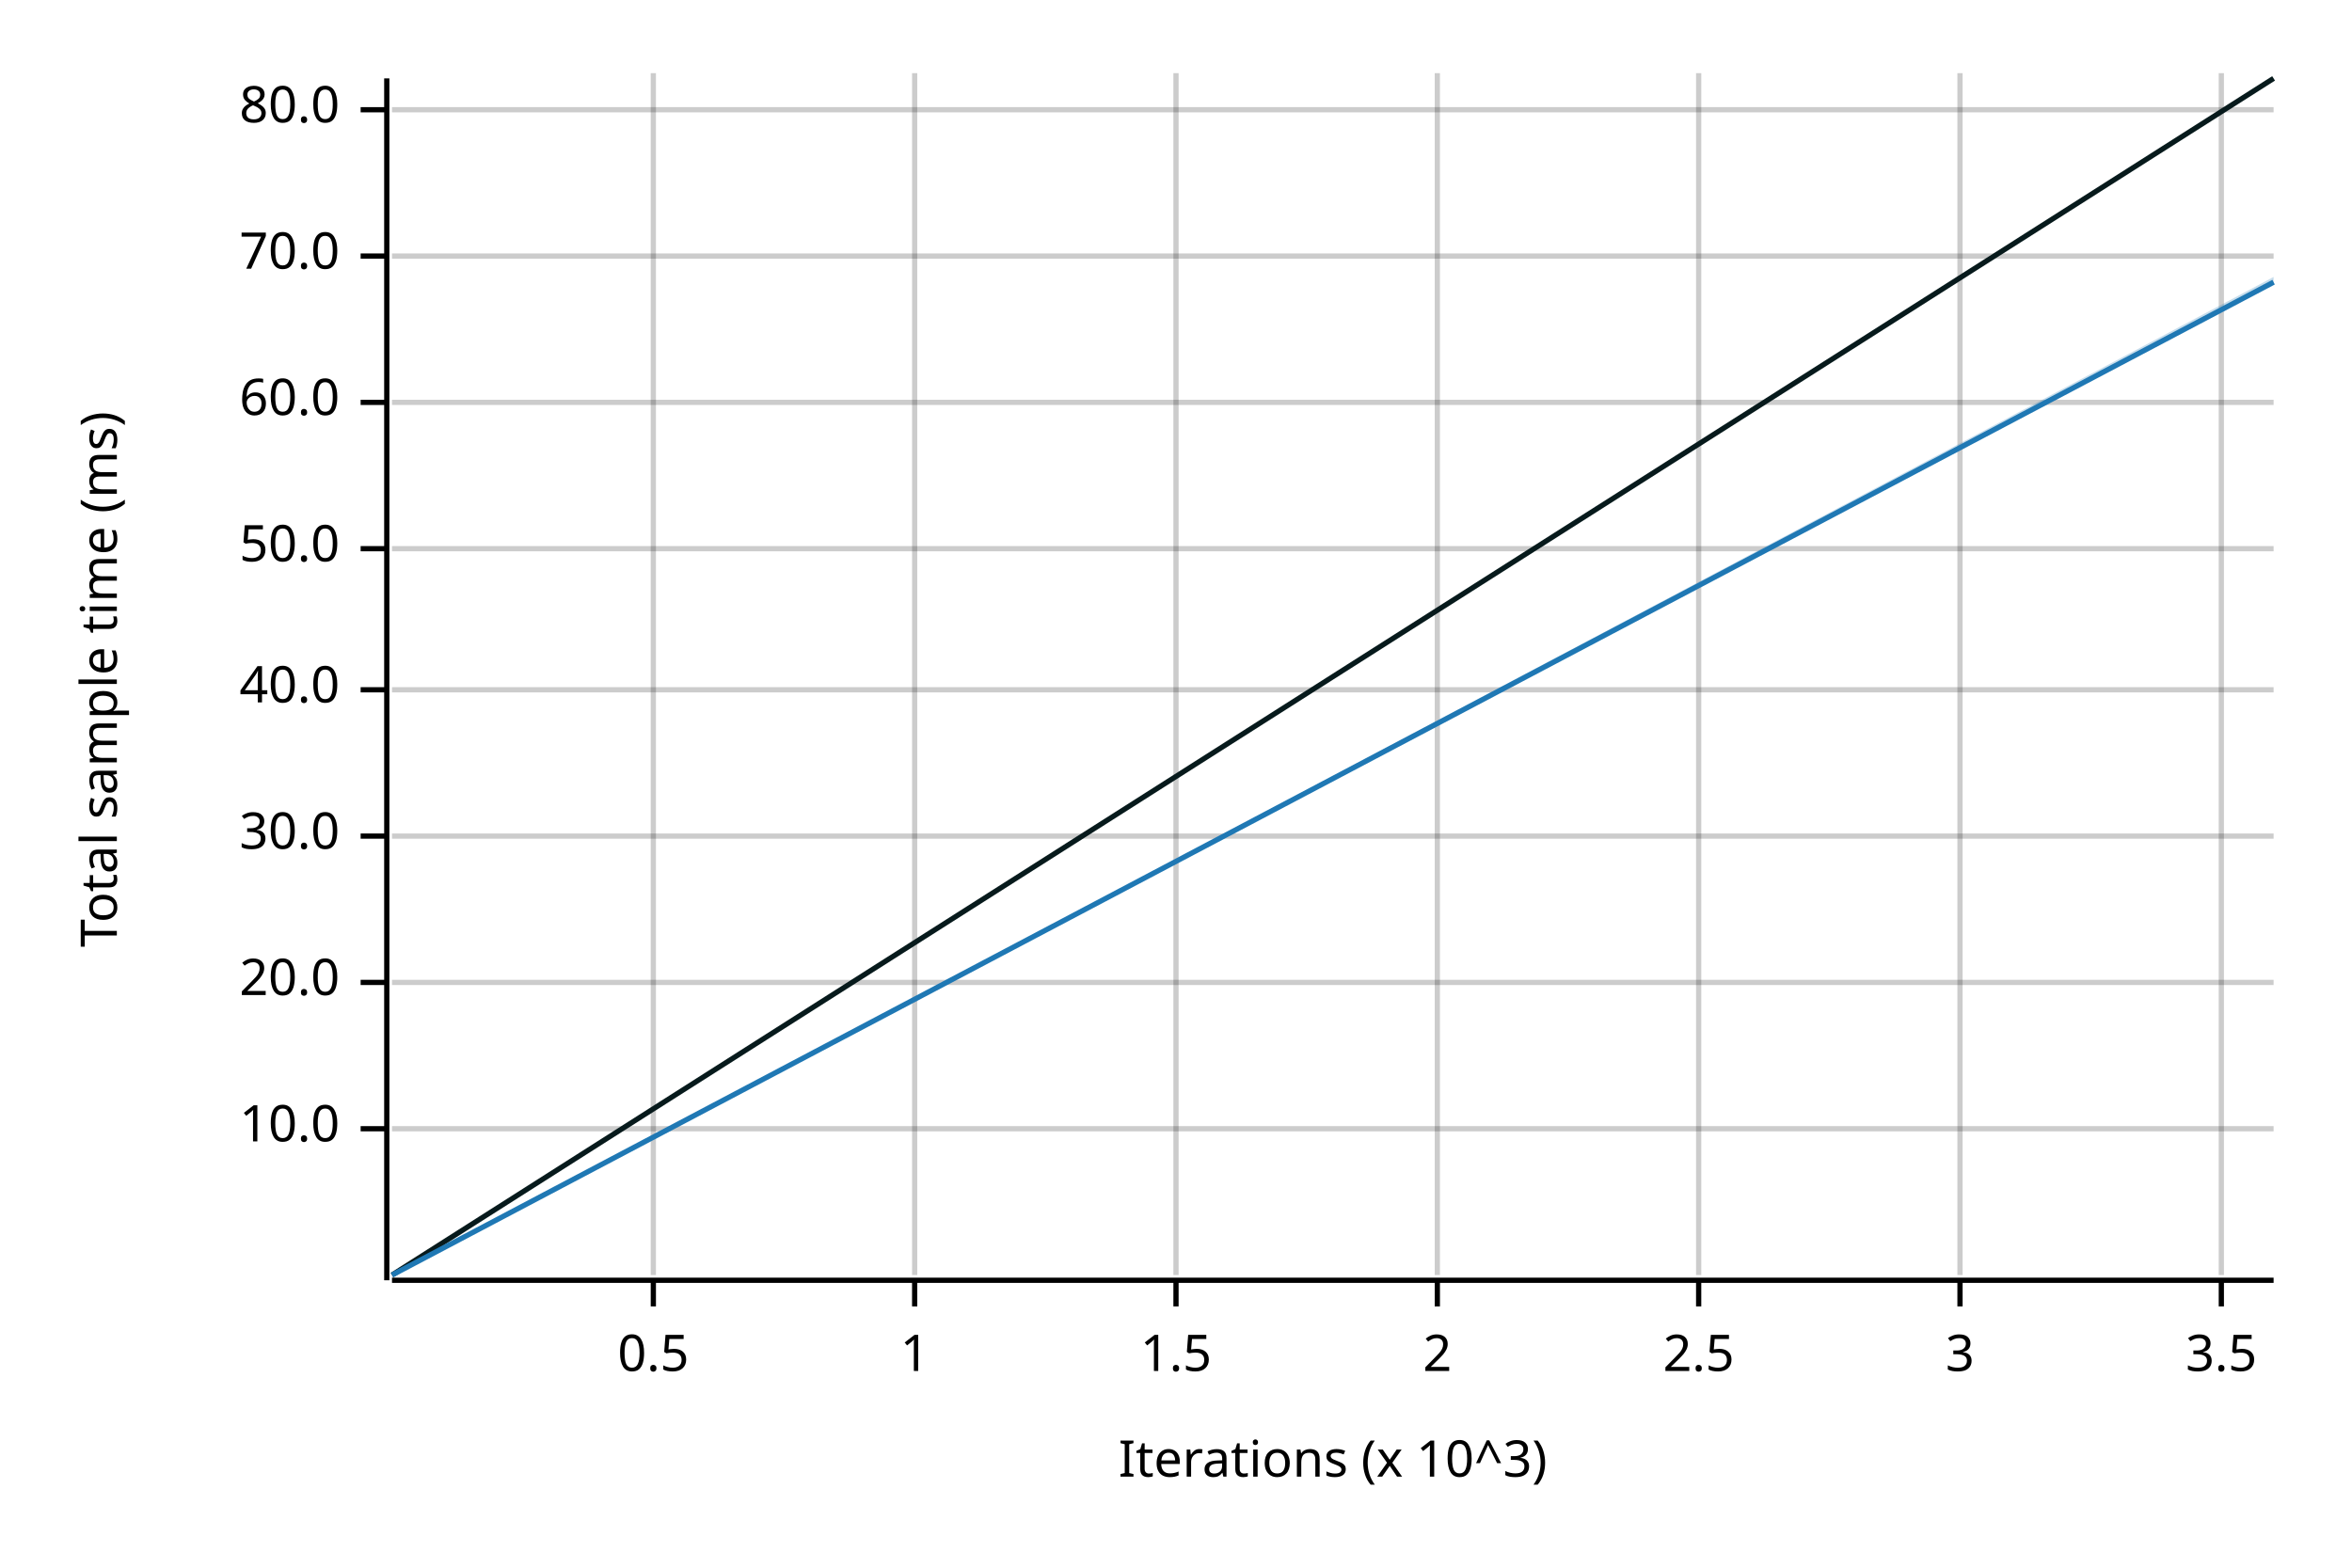
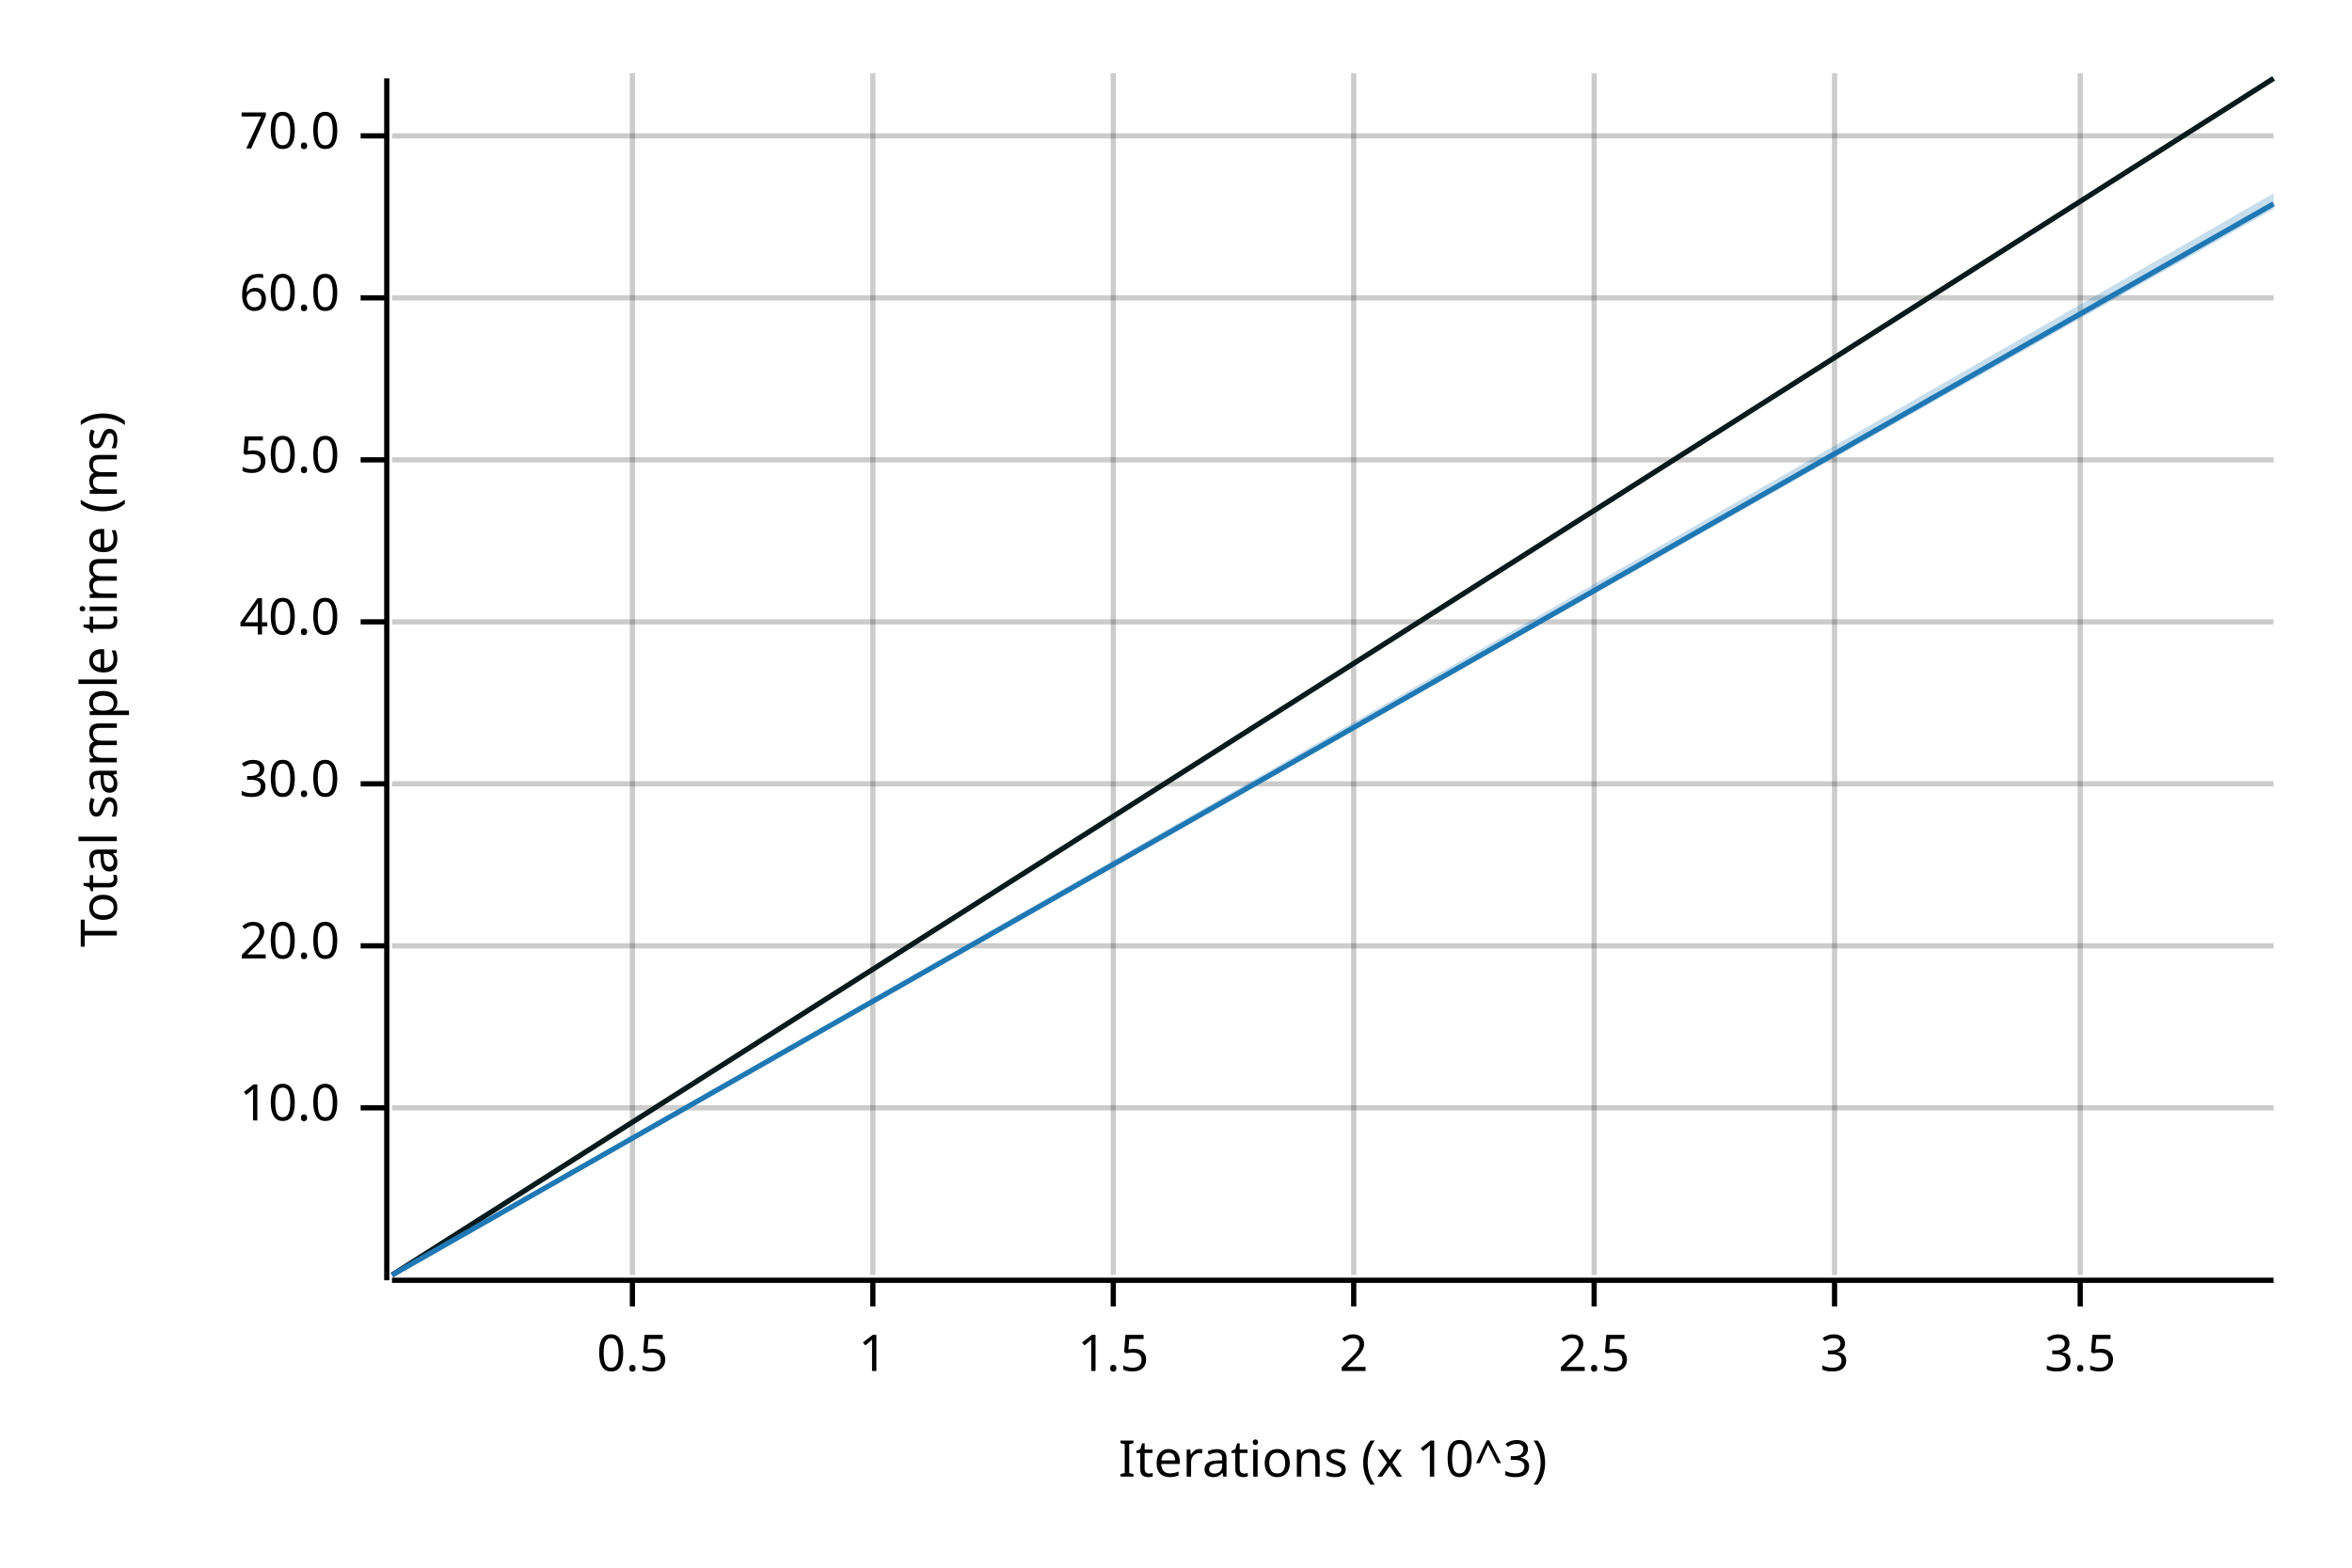
<svg xmlns="http://www.w3.org/2000/svg" width="450" height="300" viewBox="0 0 450 300">
  <text x="15" y="130" dy="0.76em" text-anchor="middle" font-family="sans-serif" font-size="9.677" opacity="1" fill="#000000" transform="rotate(270, 15, 130)">
Total sample time (ms)
</text>
  <text x="255" y="285" dy="-0.5ex" text-anchor="middle" font-family="sans-serif" font-size="9.677" opacity="1" fill="#000000">
Iterations (x 10^3)
</text>
-   <line opacity="0.2" stroke="#000000" stroke-width="1" x1="125" y1="244" x2="125" y2="14" />
-   <line opacity="0.2" stroke="#000000" stroke-width="1" x1="175" y1="244" x2="175" y2="14" />
-   <line opacity="0.2" stroke="#000000" stroke-width="1" x1="225" y1="244" x2="225" y2="14" />
-   <line opacity="0.2" stroke="#000000" stroke-width="1" x1="275" y1="244" x2="275" y2="14" />
-   <line opacity="0.2" stroke="#000000" stroke-width="1" x1="325" y1="244" x2="325" y2="14" />
-   <line opacity="0.2" stroke="#000000" stroke-width="1" x1="375" y1="244" x2="375" y2="14" />
-   <line opacity="0.2" stroke="#000000" stroke-width="1" x1="425" y1="244" x2="425" y2="14" />
-   <line opacity="0.2" stroke="#000000" stroke-width="1" x1="75" y1="216" x2="435" y2="216" />
-   <line opacity="0.2" stroke="#000000" stroke-width="1" x1="75" y1="188" x2="435" y2="188" />
-   <line opacity="0.2" stroke="#000000" stroke-width="1" x1="75" y1="160" x2="435" y2="160" />
-   <line opacity="0.2" stroke="#000000" stroke-width="1" x1="75" y1="132" x2="435" y2="132" />
-   <line opacity="0.2" stroke="#000000" stroke-width="1" x1="75" y1="105" x2="435" y2="105" />
-   <line opacity="0.2" stroke="#000000" stroke-width="1" x1="75" y1="77" x2="435" y2="77" />
-   <line opacity="0.2" stroke="#000000" stroke-width="1" x1="75" y1="49" x2="435" y2="49" />
-   <line opacity="0.2" stroke="#000000" stroke-width="1" x1="75" y1="21" x2="435" y2="21" />
+   <line opacity="0.2" stroke="#000000" stroke-width="1" x1="121" y1="244" x2="121" y2="14" />
+   <line opacity="0.2" stroke="#000000" stroke-width="1" x1="167" y1="244" x2="167" y2="14" />
+   <line opacity="0.2" stroke="#000000" stroke-width="1" x1="213" y1="244" x2="213" y2="14" />
+   <line opacity="0.2" stroke="#000000" stroke-width="1" x1="259" y1="244" x2="259" y2="14" />
+   <line opacity="0.2" stroke="#000000" stroke-width="1" x1="305" y1="244" x2="305" y2="14" />
+   <line opacity="0.2" stroke="#000000" stroke-width="1" x1="351" y1="244" x2="351" y2="14" />
+   <line opacity="0.2" stroke="#000000" stroke-width="1" x1="398" y1="244" x2="398" y2="14" />
+   <line opacity="0.2" stroke="#000000" stroke-width="1" x1="75" y1="212" x2="435" y2="212" />
+   <line opacity="0.2" stroke="#000000" stroke-width="1" x1="75" y1="181" x2="435" y2="181" />
+   <line opacity="0.2" stroke="#000000" stroke-width="1" x1="75" y1="150" x2="435" y2="150" />
+   <line opacity="0.2" stroke="#000000" stroke-width="1" x1="75" y1="119" x2="435" y2="119" />
+   <line opacity="0.2" stroke="#000000" stroke-width="1" x1="75" y1="88" x2="435" y2="88" />
+   <line opacity="0.2" stroke="#000000" stroke-width="1" x1="75" y1="57" x2="435" y2="57" />
+   <line opacity="0.2" stroke="#000000" stroke-width="1" x1="75" y1="26" x2="435" y2="26" />
  <polyline fill="none" opacity="1" stroke="#000000" stroke-width="1" points="74,15 74,245 " />
-   <text x="65" y="216" dy="0.5ex" text-anchor="end" font-family="sans-serif" font-size="9.677" opacity="1" fill="#000000">
+   <text x="65" y="212" dy="0.5ex" text-anchor="end" font-family="sans-serif" font-size="9.677" opacity="1" fill="#000000">
10.0
</text>
-   <polyline fill="none" opacity="1" stroke="#000000" stroke-width="1" points="69,216 74,216 " />
-   <text x="65" y="188" dy="0.5ex" text-anchor="end" font-family="sans-serif" font-size="9.677" opacity="1" fill="#000000">
+   <polyline fill="none" opacity="1" stroke="#000000" stroke-width="1" points="69,212 74,212 " />
+   <text x="65" y="181" dy="0.5ex" text-anchor="end" font-family="sans-serif" font-size="9.677" opacity="1" fill="#000000">
20.0
</text>
-   <polyline fill="none" opacity="1" stroke="#000000" stroke-width="1" points="69,188 74,188 " />
-   <text x="65" y="160" dy="0.5ex" text-anchor="end" font-family="sans-serif" font-size="9.677" opacity="1" fill="#000000">
+   <polyline fill="none" opacity="1" stroke="#000000" stroke-width="1" points="69,181 74,181 " />
+   <text x="65" y="150" dy="0.5ex" text-anchor="end" font-family="sans-serif" font-size="9.677" opacity="1" fill="#000000">
30.0
</text>
-   <polyline fill="none" opacity="1" stroke="#000000" stroke-width="1" points="69,160 74,160 " />
-   <text x="65" y="132" dy="0.5ex" text-anchor="end" font-family="sans-serif" font-size="9.677" opacity="1" fill="#000000">
+   <polyline fill="none" opacity="1" stroke="#000000" stroke-width="1" points="69,150 74,150 " />
+   <text x="65" y="119" dy="0.5ex" text-anchor="end" font-family="sans-serif" font-size="9.677" opacity="1" fill="#000000">
40.0
</text>
-   <polyline fill="none" opacity="1" stroke="#000000" stroke-width="1" points="69,132 74,132 " />
-   <text x="65" y="105" dy="0.5ex" text-anchor="end" font-family="sans-serif" font-size="9.677" opacity="1" fill="#000000">
+   <polyline fill="none" opacity="1" stroke="#000000" stroke-width="1" points="69,119 74,119 " />
+   <text x="65" y="88" dy="0.5ex" text-anchor="end" font-family="sans-serif" font-size="9.677" opacity="1" fill="#000000">
50.0
</text>
-   <polyline fill="none" opacity="1" stroke="#000000" stroke-width="1" points="69,105 74,105 " />
-   <text x="65" y="77" dy="0.5ex" text-anchor="end" font-family="sans-serif" font-size="9.677" opacity="1" fill="#000000">
+   <polyline fill="none" opacity="1" stroke="#000000" stroke-width="1" points="69,88 74,88 " />
+   <text x="65" y="57" dy="0.5ex" text-anchor="end" font-family="sans-serif" font-size="9.677" opacity="1" fill="#000000">
60.0
</text>
-   <polyline fill="none" opacity="1" stroke="#000000" stroke-width="1" points="69,77 74,77 " />
-   <text x="65" y="49" dy="0.5ex" text-anchor="end" font-family="sans-serif" font-size="9.677" opacity="1" fill="#000000">
+   <polyline fill="none" opacity="1" stroke="#000000" stroke-width="1" points="69,57 74,57 " />
+   <text x="65" y="26" dy="0.5ex" text-anchor="end" font-family="sans-serif" font-size="9.677" opacity="1" fill="#000000">
70.0
</text>
-   <polyline fill="none" opacity="1" stroke="#000000" stroke-width="1" points="69,49 74,49 " />
-   <text x="65" y="21" dy="0.5ex" text-anchor="end" font-family="sans-serif" font-size="9.677" opacity="1" fill="#000000">
- 80.0
- </text>
-   <polyline fill="none" opacity="1" stroke="#000000" stroke-width="1" points="69,21 74,21 " />
+   <polyline fill="none" opacity="1" stroke="#000000" stroke-width="1" points="69,26 74,26 " />
  <polyline fill="none" opacity="1" stroke="#000000" stroke-width="1" points="75,245 435,245 " />
-   <text x="125" y="255" dy="0.76em" text-anchor="middle" font-family="sans-serif" font-size="9.677" opacity="1" fill="#000000">
+   <text x="121" y="255" dy="0.76em" text-anchor="middle" font-family="sans-serif" font-size="9.677" opacity="1" fill="#000000">
0.5
</text>
-   <polyline fill="none" opacity="1" stroke="#000000" stroke-width="1" points="125,245 125,250 " />
-   <text x="175" y="255" dy="0.76em" text-anchor="middle" font-family="sans-serif" font-size="9.677" opacity="1" fill="#000000">
+   <polyline fill="none" opacity="1" stroke="#000000" stroke-width="1" points="121,245 121,250 " />
+   <text x="167" y="255" dy="0.76em" text-anchor="middle" font-family="sans-serif" font-size="9.677" opacity="1" fill="#000000">
1
</text>
-   <polyline fill="none" opacity="1" stroke="#000000" stroke-width="1" points="175,245 175,250 " />
-   <text x="225" y="255" dy="0.76em" text-anchor="middle" font-family="sans-serif" font-size="9.677" opacity="1" fill="#000000">
+   <polyline fill="none" opacity="1" stroke="#000000" stroke-width="1" points="167,245 167,250 " />
+   <text x="213" y="255" dy="0.76em" text-anchor="middle" font-family="sans-serif" font-size="9.677" opacity="1" fill="#000000">
1.5
</text>
-   <polyline fill="none" opacity="1" stroke="#000000" stroke-width="1" points="225,245 225,250 " />
-   <text x="275" y="255" dy="0.76em" text-anchor="middle" font-family="sans-serif" font-size="9.677" opacity="1" fill="#000000">
+   <polyline fill="none" opacity="1" stroke="#000000" stroke-width="1" points="213,245 213,250 " />
+   <text x="259" y="255" dy="0.76em" text-anchor="middle" font-family="sans-serif" font-size="9.677" opacity="1" fill="#000000">
2
</text>
-   <polyline fill="none" opacity="1" stroke="#000000" stroke-width="1" points="275,245 275,250 " />
-   <text x="325" y="255" dy="0.76em" text-anchor="middle" font-family="sans-serif" font-size="9.677" opacity="1" fill="#000000">
+   <polyline fill="none" opacity="1" stroke="#000000" stroke-width="1" points="259,245 259,250 " />
+   <text x="305" y="255" dy="0.76em" text-anchor="middle" font-family="sans-serif" font-size="9.677" opacity="1" fill="#000000">
2.5
</text>
-   <polyline fill="none" opacity="1" stroke="#000000" stroke-width="1" points="325,245 325,250 " />
-   <text x="375" y="255" dy="0.76em" text-anchor="middle" font-family="sans-serif" font-size="9.677" opacity="1" fill="#000000">
+   <polyline fill="none" opacity="1" stroke="#000000" stroke-width="1" points="305,245 305,250 " />
+   <text x="351" y="255" dy="0.76em" text-anchor="middle" font-family="sans-serif" font-size="9.677" opacity="1" fill="#000000">
3
</text>
-   <polyline fill="none" opacity="1" stroke="#000000" stroke-width="1" points="375,245 375,250 " />
-   <text x="425" y="255" dy="0.76em" text-anchor="middle" font-family="sans-serif" font-size="9.677" opacity="1" fill="#000000">
+   <polyline fill="none" opacity="1" stroke="#000000" stroke-width="1" points="351,245 351,250 " />
+   <text x="398" y="255" dy="0.76em" text-anchor="middle" font-family="sans-serif" font-size="9.677" opacity="1" fill="#000000">
3.5
</text>
-   <polyline fill="none" opacity="1" stroke="#000000" stroke-width="1" points="425,245 425,250 " />
+   <polyline fill="none" opacity="1" stroke="#000000" stroke-width="1" points="398,245 398,250 " />
  <polyline fill="none" opacity="1" stroke="#071A1C" stroke-width="1" points="75,244 435,15 " />
  <polygon opacity="0.25" fill="#071A1C" points="75,244 435,15 435,15 " />
-   <polyline fill="none" opacity="1" stroke="#1F78B4" stroke-width="1" points="75,244 435,54 " />
-   <polygon opacity="0.25" fill="#1F78B4" points="75,244 435,54 435,53 " />
+   <polyline fill="none" opacity="1" stroke="#1F78B4" stroke-width="1" points="75,244 435,39 " />
+   <polygon opacity="0.25" fill="#1F78B4" points="75,244 435,40 435,37 " />
</svg>
